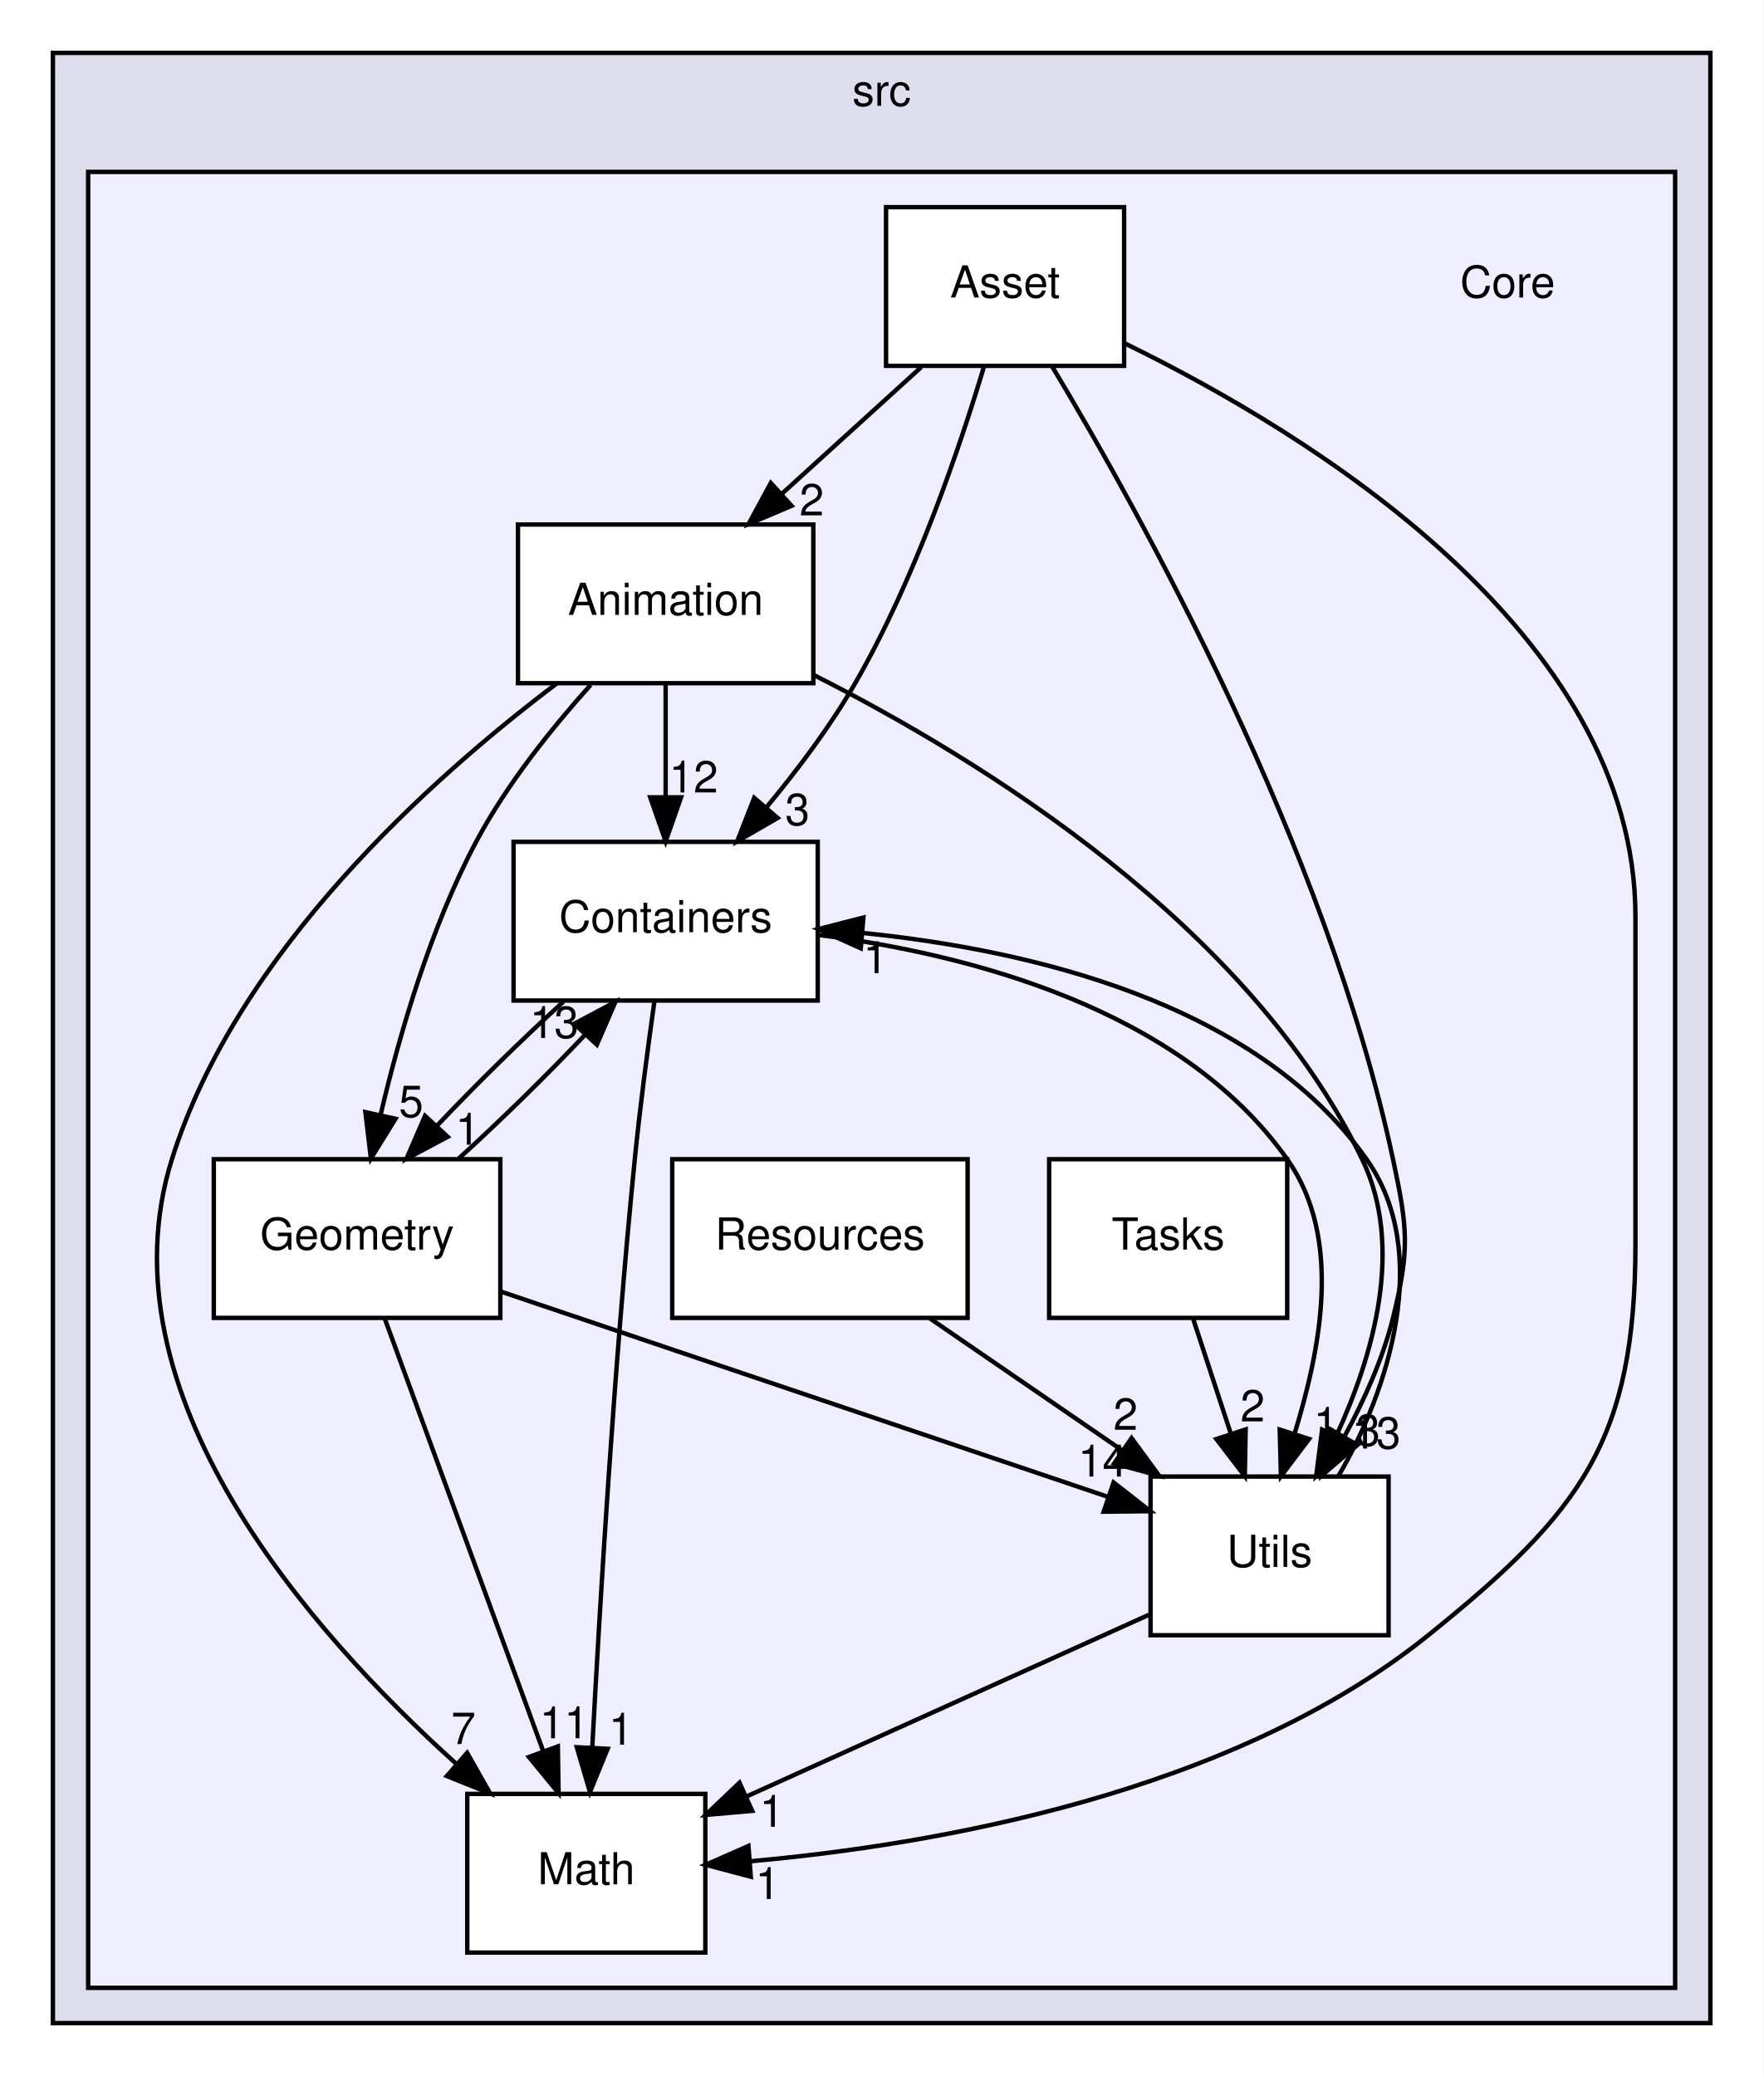
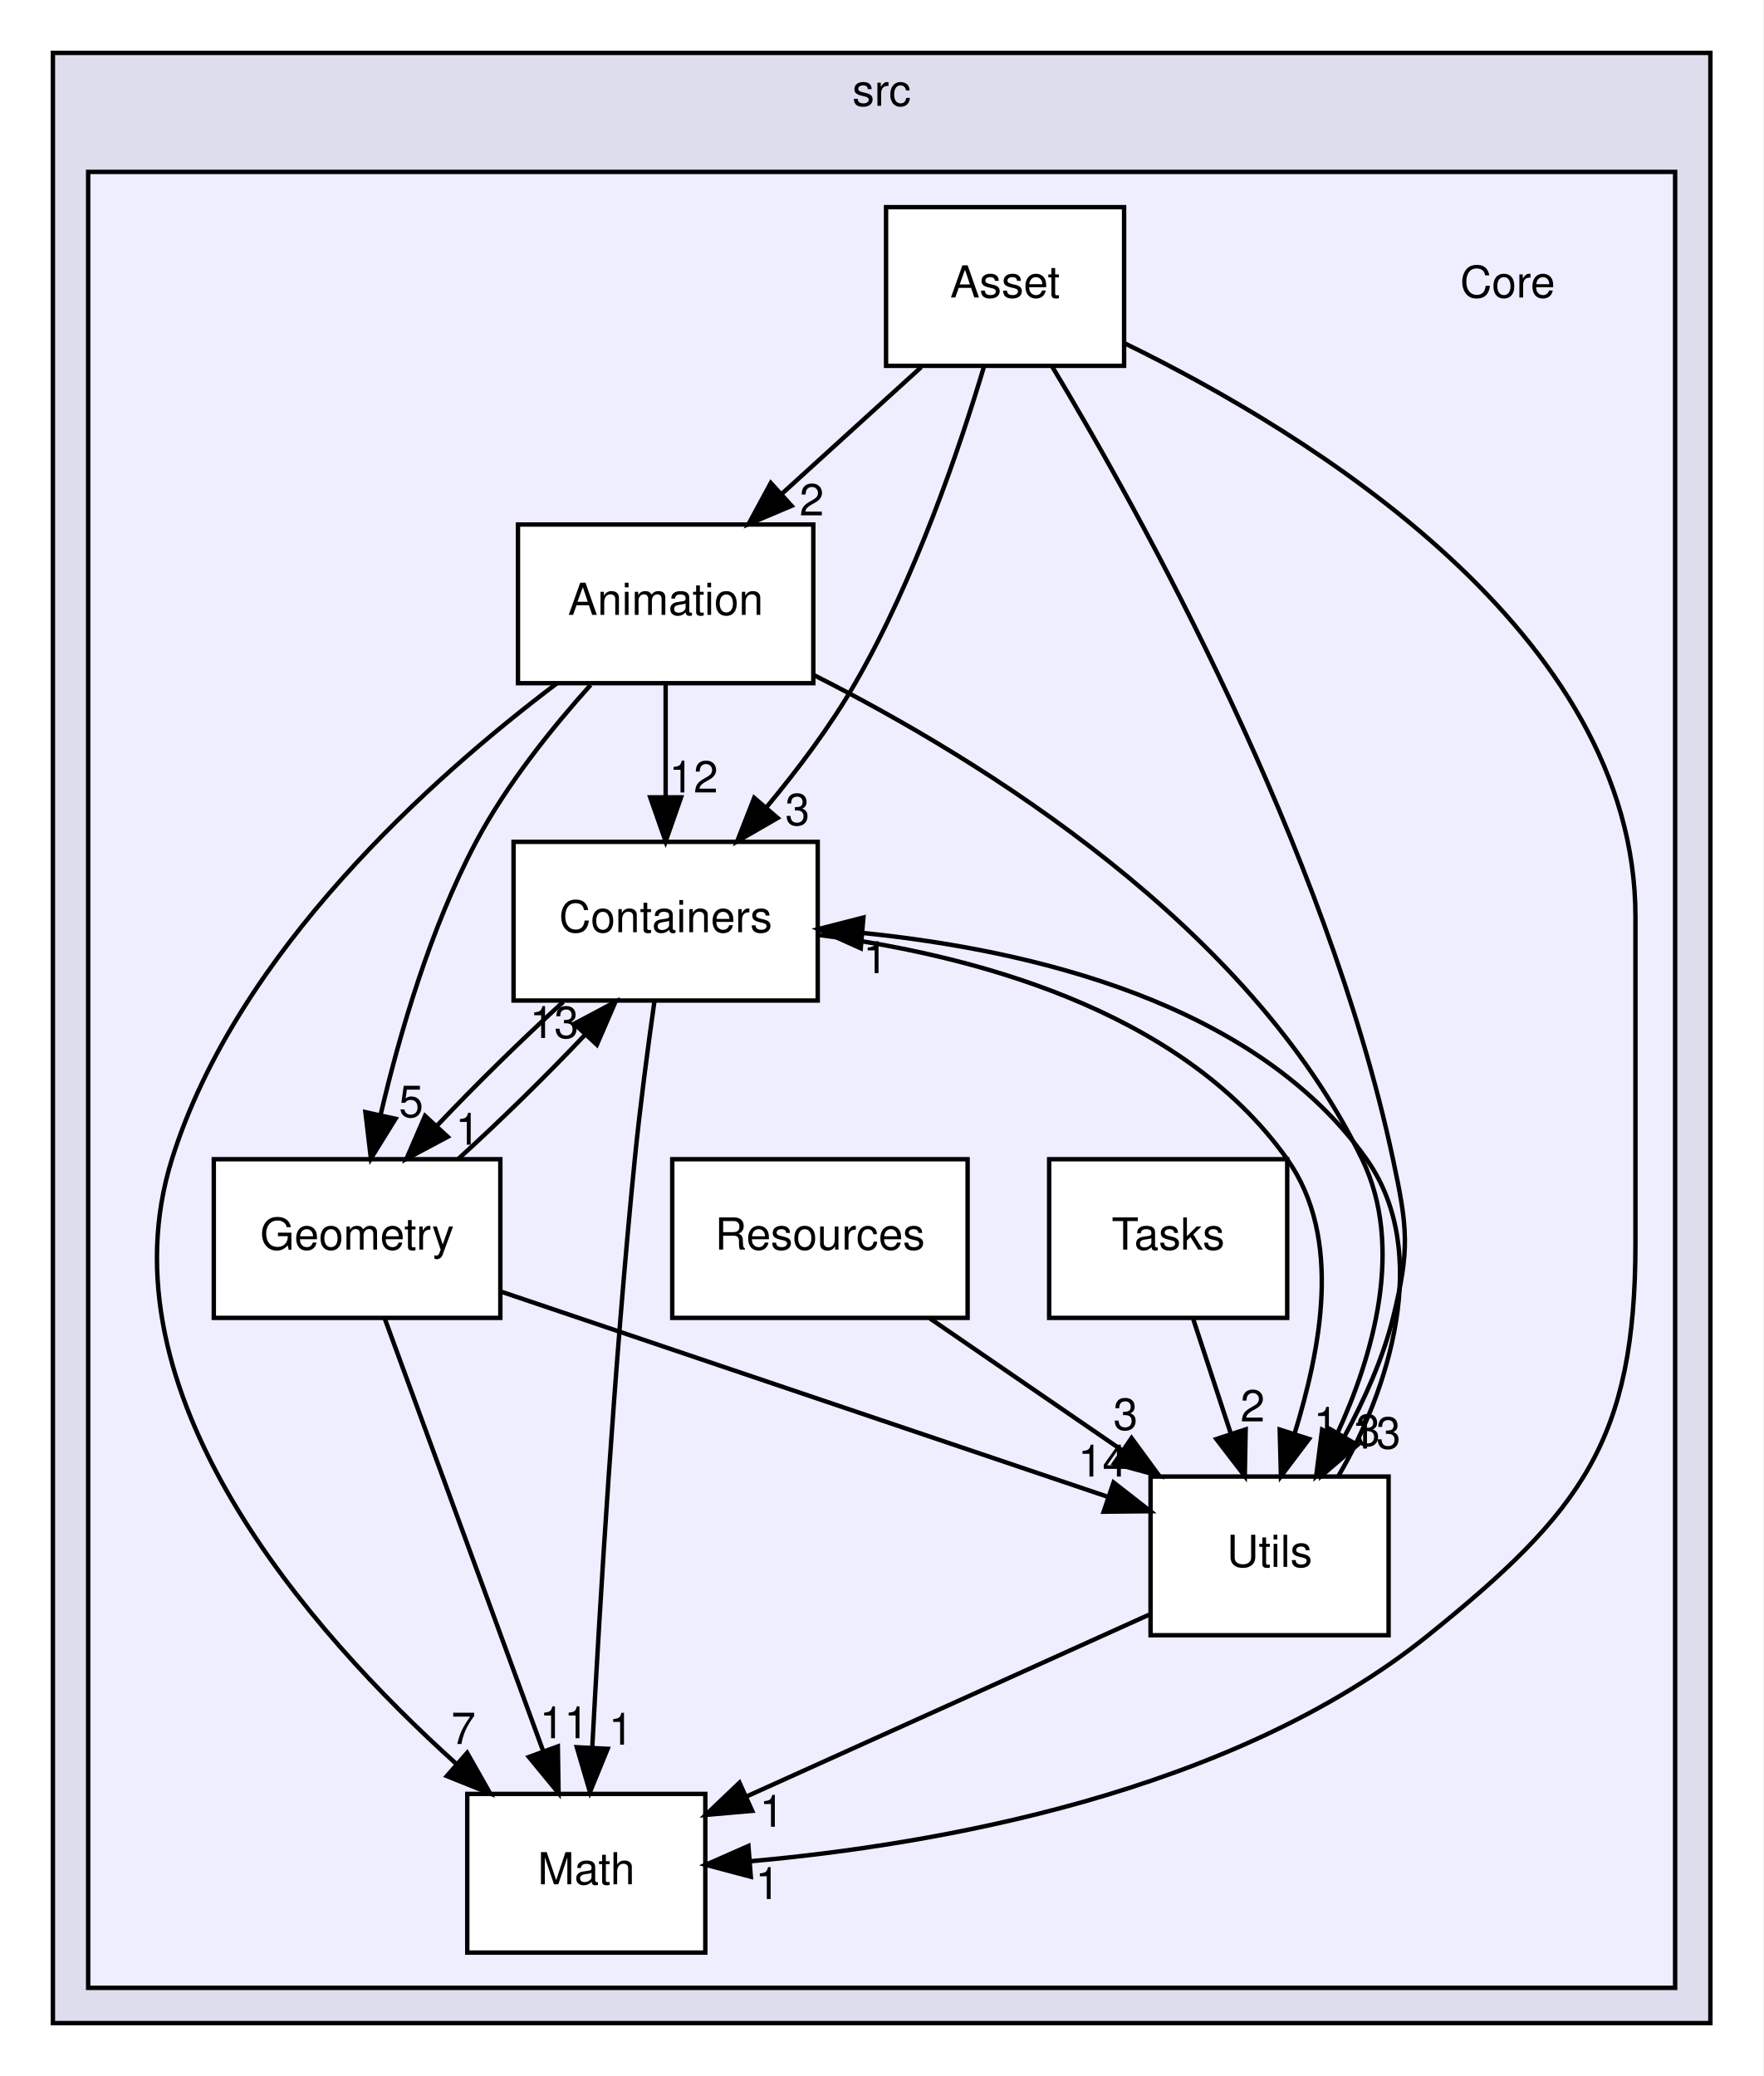
<svg xmlns="http://www.w3.org/2000/svg" xmlns:xlink="http://www.w3.org/1999/xlink" width="400pt" height="471pt" viewBox="0.00 0.00 400.00 471.00">
  <g id="graph0" class="graph" transform="scale(1 1) rotate(0) translate(4 467)">
    <polygon fill="white" stroke="transparent" points="-4,4 -4,-467 396,-467 396,4 -4,4" />
    <g id="clust1" class="cluster">
      <g id="a_clust1">
        <a xlink:href="dir_68267d1309a1af8e8297ef4c3efbcdba.html" target="_top" xlink:title="src">
          <polygon fill="#ddddee" stroke="black" points="8,-8 8,-455 384,-455 384,-8 8,-8" />
          <text text-anchor="middle" x="196" y="-443" font-family="Helvetica,sans-Serif" font-size="10.00">src</text>
        </a>
      </g>
    </g>
    <g id="clust2" class="cluster">
      <g id="a_clust2">
        <a xlink:href="dir_a2f0e5642e47e7ed59fe0f0829eafb5f.html" target="_top">
          <polygon fill="#eeeeff" stroke="black" points="16,-16 16,-428 376,-428 376,-16 16,-16" />
        </a>
      </g>
    </g>
    <g id="node1" class="node">
      <text text-anchor="middle" x="338" y="-399.5" font-family="Helvetica,sans-Serif" font-size="10.00">Core</text>
    </g>
    <g id="node2" class="node">
      <g id="a_node2">
        <a xlink:href="dir_721a74ea40d2768c46a3c9514389a16b.html" target="_top" xlink:title="Animation">
          <polygon fill="white" stroke="black" points="180.5,-348 113.5,-348 113.5,-312 180.5,-312 180.5,-348" />
          <text text-anchor="middle" x="147" y="-327.5" font-family="Helvetica,sans-Serif" font-size="10.00">Animation</text>
        </a>
      </g>
    </g>
    <g id="node4" class="node">
      <g id="a_node4">
        <a xlink:href="dir_1456dd235032e023892318efbecb420b.html" target="_top" xlink:title="Containers">
          <polygon fill="white" stroke="black" points="181.5,-276 112.5,-276 112.5,-240 181.5,-240 181.5,-276" />
          <text text-anchor="middle" x="147" y="-255.5" font-family="Helvetica,sans-Serif" font-size="10.00">Containers</text>
        </a>
      </g>
    </g>
    <g id="edge13" class="edge">
      <path fill="none" stroke="black" d="M147,-311.7C147,-303.98 147,-294.71 147,-286.11" />
      <polygon fill="black" stroke="black" points="150.5,-286.1 147,-276.1 143.5,-286.1 150.5,-286.1" />
      <g id="a_edge13-headlabel">
        <a xlink:href="dir_000005_000007.html" target="_top" xlink:title="12">
          <text text-anchor="middle" x="153.34" y="-287.2" font-family="Helvetica,sans-Serif" font-size="10.00">12</text>
        </a>
      </g>
    </g>
    <g id="node5" class="node">
      <g id="a_node5">
        <a xlink:href="dir_cb2b5dfd43482fb277f6333d539f1f06.html" target="_top" xlink:title="Geometry">
          <polygon fill="white" stroke="black" points="109.5,-204 44.5,-204 44.5,-168 109.5,-168 109.5,-204" />
          <text text-anchor="middle" x="77" y="-183.5" font-family="Helvetica,sans-Serif" font-size="10.00">Geometry</text>
        </a>
      </g>
    </g>
    <g id="edge15" class="edge">
      <path fill="none" stroke="black" d="M129.99,-311.61C121.19,-301.82 110.89,-288.98 104,-276 93.62,-256.45 86.61,-232.31 82.35,-214.11" />
      <polygon fill="black" stroke="black" points="85.72,-213.17 80.14,-204.16 78.89,-214.68 85.72,-213.17" />
      <g id="a_edge15-headlabel">
        <a xlink:href="dir_000005_000008.html" target="_top" xlink:title="5">
          <text text-anchor="middle" x="89.27" y="-213.56" font-family="Helvetica,sans-Serif" font-size="10.00">5</text>
        </a>
      </g>
    </g>
    <g id="node6" class="node">
      <g id="a_node6">
        <a xlink:href="dir_a1f42069ba95676f6b9abbd5065ccf6d.html" target="_top" xlink:title="Math">
          <polygon fill="white" stroke="black" points="156,-60 102,-60 102,-24 156,-24 156,-60" />
          <text text-anchor="middle" x="129" y="-39.5" font-family="Helvetica,sans-Serif" font-size="10.00">Math</text>
        </a>
      </g>
    </g>
    <g id="edge14" class="edge">
      <path fill="none" stroke="black" d="M122.34,-311.97C94.07,-290.65 49.76,-251.13 35,-204 18.43,-151.1 66.11,-96.92 99.48,-66.85" />
      <polygon fill="black" stroke="black" points="101.97,-69.32 107.19,-60.1 97.36,-64.05 101.97,-69.32" />
      <g id="a_edge14-headlabel">
        <a xlink:href="dir_000005_000009.html" target="_top" xlink:title="7">
          <text text-anchor="middle" x="101.14" y="-71.32" font-family="Helvetica,sans-Serif" font-size="10.00">7</text>
        </a>
      </g>
    </g>
    <g id="node9" class="node">
      <g id="a_node9">
        <a xlink:href="dir_ff87cf903db18af0fdb6c342683ece25.html" target="_top" xlink:title="Utils">
          <polygon fill="white" stroke="black" points="311,-132 257,-132 257,-96 311,-96 311,-132" />
          <text text-anchor="middle" x="284" y="-111.5" font-family="Helvetica,sans-Serif" font-size="10.00">Utils</text>
        </a>
      </g>
    </g>
    <g id="edge16" class="edge">
      <path fill="none" stroke="black" d="M180.76,-313.77C219,-294.42 279.33,-257.05 305,-204 314.61,-184.13 307.59,-159.6 299.17,-141.32" />
      <polygon fill="black" stroke="black" points="302.18,-139.52 294.58,-132.14 295.92,-142.65 302.18,-139.52" />
      <g id="a_edge16-headlabel">
        <a xlink:href="dir_000005_000012.html" target="_top" xlink:title="3">
          <text text-anchor="middle" x="306.33" y="-138.97" font-family="Helvetica,sans-Serif" font-size="10.00">3</text>
        </a>
      </g>
    </g>
    <g id="node3" class="node">
      <g id="a_node3">
        <a xlink:href="dir_486288e78e9dc8c89d3d526bcb77146e.html" target="_top" xlink:title="Asset">
          <polygon fill="white" stroke="black" points="251,-420 197,-420 197,-384 251,-384 251,-420" />
          <text text-anchor="middle" x="224" y="-399.5" font-family="Helvetica,sans-Serif" font-size="10.00">Asset</text>
        </a>
      </g>
    </g>
    <g id="edge7" class="edge">
      <path fill="none" stroke="black" d="M204.97,-383.7C195.46,-375.05 183.79,-364.45 173.43,-355.03" />
      <polygon fill="black" stroke="black" points="175.57,-352.24 165.81,-348.1 170.86,-357.42 175.57,-352.24" />
      <g id="a_edge7-headlabel">
        <a xlink:href="dir_000006_000005.html" target="_top" xlink:title="2">
          <text text-anchor="middle" x="180.14" y="-350.06" font-family="Helvetica,sans-Serif" font-size="10.00">2</text>
        </a>
      </g>
    </g>
    <g id="edge5" class="edge">
      <path fill="none" stroke="black" d="M219.23,-383.88C213.7,-365.41 203.56,-335.5 190,-312 184.35,-302.2 176.93,-292.34 169.85,-283.82" />
      <polygon fill="black" stroke="black" points="172.4,-281.42 163.23,-276.12 167.09,-285.98 172.4,-281.42" />
      <g id="a_edge5-headlabel">
        <a xlink:href="dir_000006_000007.html" target="_top" xlink:title="3">
          <text text-anchor="middle" x="176.9" y="-279.8" font-family="Helvetica,sans-Serif" font-size="10.00">3</text>
        </a>
      </g>
    </g>
    <g id="edge6" class="edge">
      <path fill="none" stroke="black" d="M251.23,-389.06C292.72,-368.81 367,-323.55 367,-259 367,-259 367,-259 367,-185 367,-140.27 354.84,-124.05 320,-96 275.27,-59.99 207.71,-48.41 166.08,-44.71" />
      <polygon fill="black" stroke="black" points="166.32,-41.21 156.08,-43.92 165.78,-48.19 166.32,-41.21" />
      <g id="a_edge6-headlabel">
        <a xlink:href="dir_000006_000009.html" target="_top" xlink:title="1">
          <text text-anchor="middle" x="170.13" y="-36.16" font-family="Helvetica,sans-Serif" font-size="10.00">1</text>
        </a>
      </g>
    </g>
    <g id="edge8" class="edge">
      <path fill="none" stroke="black" d="M234.63,-383.93C254.56,-350.77 296.93,-274.71 312,-204 315.34,-188.35 315.85,-183.53 312,-168 309.71,-158.75 305.47,-149.34 300.98,-141.07" />
      <polygon fill="black" stroke="black" points="303.93,-139.17 295.89,-132.28 297.87,-142.68 303.93,-139.17" />
      <g id="a_edge8-headlabel">
        <a xlink:href="dir_000006_000012.html" target="_top" xlink:title="13">
          <text text-anchor="middle" x="308.19" y="-138.36" font-family="Helvetica,sans-Serif" font-size="10.00">13</text>
        </a>
      </g>
    </g>
    <g id="edge3" class="edge">
      <path fill="none" stroke="black" d="M123.78,-239.7C114.43,-231.22 103.89,-220.86 95.11,-211.58" />
      <polygon fill="black" stroke="black" points="97.56,-209.08 88.21,-204.1 92.42,-213.83 97.56,-209.08" />
      <g id="a_edge3-headlabel">
        <a xlink:href="dir_000007_000008.html" target="_top" xlink:title="1">
          <text text-anchor="middle" x="102.09" y="-207.3" font-family="Helvetica,sans-Serif" font-size="10.00">1</text>
        </a>
      </g>
    </g>
    <g id="edge2" class="edge">
      <path fill="none" stroke="black" d="M144.46,-239.85C142.99,-229.49 141.2,-216.01 140,-204 135.33,-157.37 132.07,-102.94 130.37,-70.81" />
      <polygon fill="black" stroke="black" points="133.84,-70.23 129.83,-60.42 126.85,-70.59 133.84,-70.23" />
      <g id="a_edge2-headlabel">
        <a xlink:href="dir_000007_000009.html" target="_top" xlink:title="1">
          <text text-anchor="middle" x="136.86" y="-71.17" font-family="Helvetica,sans-Serif" font-size="10.00">1</text>
        </a>
      </g>
    </g>
    <g id="edge4" class="edge">
      <path fill="none" stroke="black" d="M181.71,-254.88C215.1,-250.61 263.68,-238.39 288,-204 300.76,-185.95 295.44,-160.65 289.65,-141.64" />
      <polygon fill="black" stroke="black" points="292.96,-140.53 286.58,-132.07 286.3,-142.66 292.96,-140.53" />
      <g id="a_edge4-headlabel">
        <a xlink:href="dir_000007_000012.html" target="_top" xlink:title="1">
          <text text-anchor="middle" x="296.77" y="-140.58" font-family="Helvetica,sans-Serif" font-size="10.00">1</text>
        </a>
      </g>
    </g>
    <g id="edge9" class="edge">
      <path fill="none" stroke="black" d="M100,-204.1C109.33,-212.55 119.88,-222.9 128.69,-232.2" />
      <polygon fill="black" stroke="black" points="126.26,-234.73 135.61,-239.7 131.4,-229.98 126.26,-234.73" />
      <g id="a_edge9-headlabel">
        <a xlink:href="dir_000008_000007.html" target="_top" xlink:title="13">
          <text text-anchor="middle" x="121.73" y="-231.51" font-family="Helvetica,sans-Serif" font-size="10.00">13</text>
        </a>
      </g>
    </g>
    <g id="edge10" class="edge">
      <path fill="none" stroke="black" d="M83.27,-167.87C92.21,-143.46 108.7,-98.43 119.25,-69.64" />
      <polygon fill="black" stroke="black" points="122.55,-70.78 122.71,-60.19 115.98,-68.38 122.55,-70.78" />
      <g id="a_edge10-headlabel">
        <a xlink:href="dir_000008_000009.html" target="_top" xlink:title="11">
          <text text-anchor="middle" x="123.98" y="-72.63" font-family="Helvetica,sans-Serif" font-size="10.00">11</text>
        </a>
      </g>
    </g>
    <g id="edge11" class="edge">
      <path fill="none" stroke="black" d="M109.8,-173.91C147.16,-161.27 208.06,-140.68 247.06,-127.49" />
      <polygon fill="black" stroke="black" points="248.61,-130.66 256.96,-124.14 246.37,-124.03 248.61,-130.66" />
      <g id="a_edge11-headlabel">
        <a xlink:href="dir_000008_000012.html" target="_top" xlink:title="14">
          <text text-anchor="middle" x="246.11" y="-132" font-family="Helvetica,sans-Serif" font-size="10.00">14</text>
        </a>
      </g>
    </g>
    <g id="node7" class="node">
      <g id="a_node7">
        <a xlink:href="dir_05ad645af30ba5694f9d87fa8078b2c2.html" target="_top" xlink:title="Resources">
          <polygon fill="white" stroke="black" points="215.5,-204 148.5,-204 148.5,-168 215.5,-168 215.5,-204" />
          <text text-anchor="middle" x="182" y="-183.5" font-family="Helvetica,sans-Serif" font-size="10.00">Resources</text>
        </a>
      </g>
    </g>
    <g id="edge12" class="edge">
      <path fill="none" stroke="black" d="M206.95,-167.88C220.04,-158.89 236.26,-147.76 250.44,-138.03" />
      <polygon fill="black" stroke="black" points="252.69,-140.73 258.95,-132.19 248.73,-134.96 252.69,-140.73" />
      <g id="a_edge12-headlabel">
-         <a xlink:href="dir_000010_000012.html" target="_top" xlink:title="2">
-           <text text-anchor="middle" x="251.33" y="-142.61" font-family="Helvetica,sans-Serif" font-size="10.00">2</text>
+         <a xlink:href="dir_000010_000012.html" target="_top" xlink:title="3">
+           <text text-anchor="middle" x="251.33" y="-142.61" font-family="Helvetica,sans-Serif" font-size="10.00">3</text>
        </a>
      </g>
    </g>
    <g id="node8" class="node">
      <g id="a_node8">
        <a xlink:href="dir_6e64eaae7c83dd6a6b1a1e366964c0d6.html" target="_top" xlink:title="Tasks">
          <polygon fill="white" stroke="black" points="288,-204 234,-204 234,-168 288,-168 288,-204" />
          <text text-anchor="middle" x="261" y="-183.5" font-family="Helvetica,sans-Serif" font-size="10.00">Tasks</text>
        </a>
      </g>
    </g>
    <g id="edge1" class="edge">
      <path fill="none" stroke="black" d="M266.69,-167.7C269.25,-159.9 272.33,-150.51 275.18,-141.83" />
      <polygon fill="black" stroke="black" points="278.58,-142.7 278.38,-132.1 271.93,-140.51 278.58,-142.7" />
      <g id="a_edge1-headlabel">
        <a xlink:href="dir_000011_000012.html" target="_top" xlink:title="2">
          <text text-anchor="middle" x="280.16" y="-144.5" font-family="Helvetica,sans-Serif" font-size="10.00">2</text>
        </a>
      </g>
    </g>
    <g id="edge17" class="edge">
      <path fill="none" stroke="black" d="M299.58,-132.07C310.94,-151.32 321.06,-182.71 306,-204 280.78,-239.66 229.48,-251.49 191.83,-255.32" />
      <polygon fill="black" stroke="black" points="191.26,-251.85 181.6,-256.2 191.86,-258.83 191.26,-251.85" />
      <g id="a_edge17-headlabel">
        <a xlink:href="dir_000012_000007.html" target="_top" xlink:title="1">
          <text text-anchor="middle" x="194.6" y="-246.22" font-family="Helvetica,sans-Serif" font-size="10.00">1</text>
        </a>
      </g>
    </g>
    <g id="edge18" class="edge">
      <path fill="none" stroke="black" d="M256.65,-100.65C231.3,-89.2 193.42,-72.09 165.5,-59.49" />
      <polygon fill="black" stroke="black" points="166.63,-56.16 156.08,-55.23 163.75,-62.54 166.63,-56.16" />
      <g id="a_edge18-headlabel">
        <a xlink:href="dir_000012_000009.html" target="_top" xlink:title="1">
          <text text-anchor="middle" x="171.08" y="-52.55" font-family="Helvetica,sans-Serif" font-size="10.00">1</text>
        </a>
      </g>
    </g>
  </g>
</svg>
